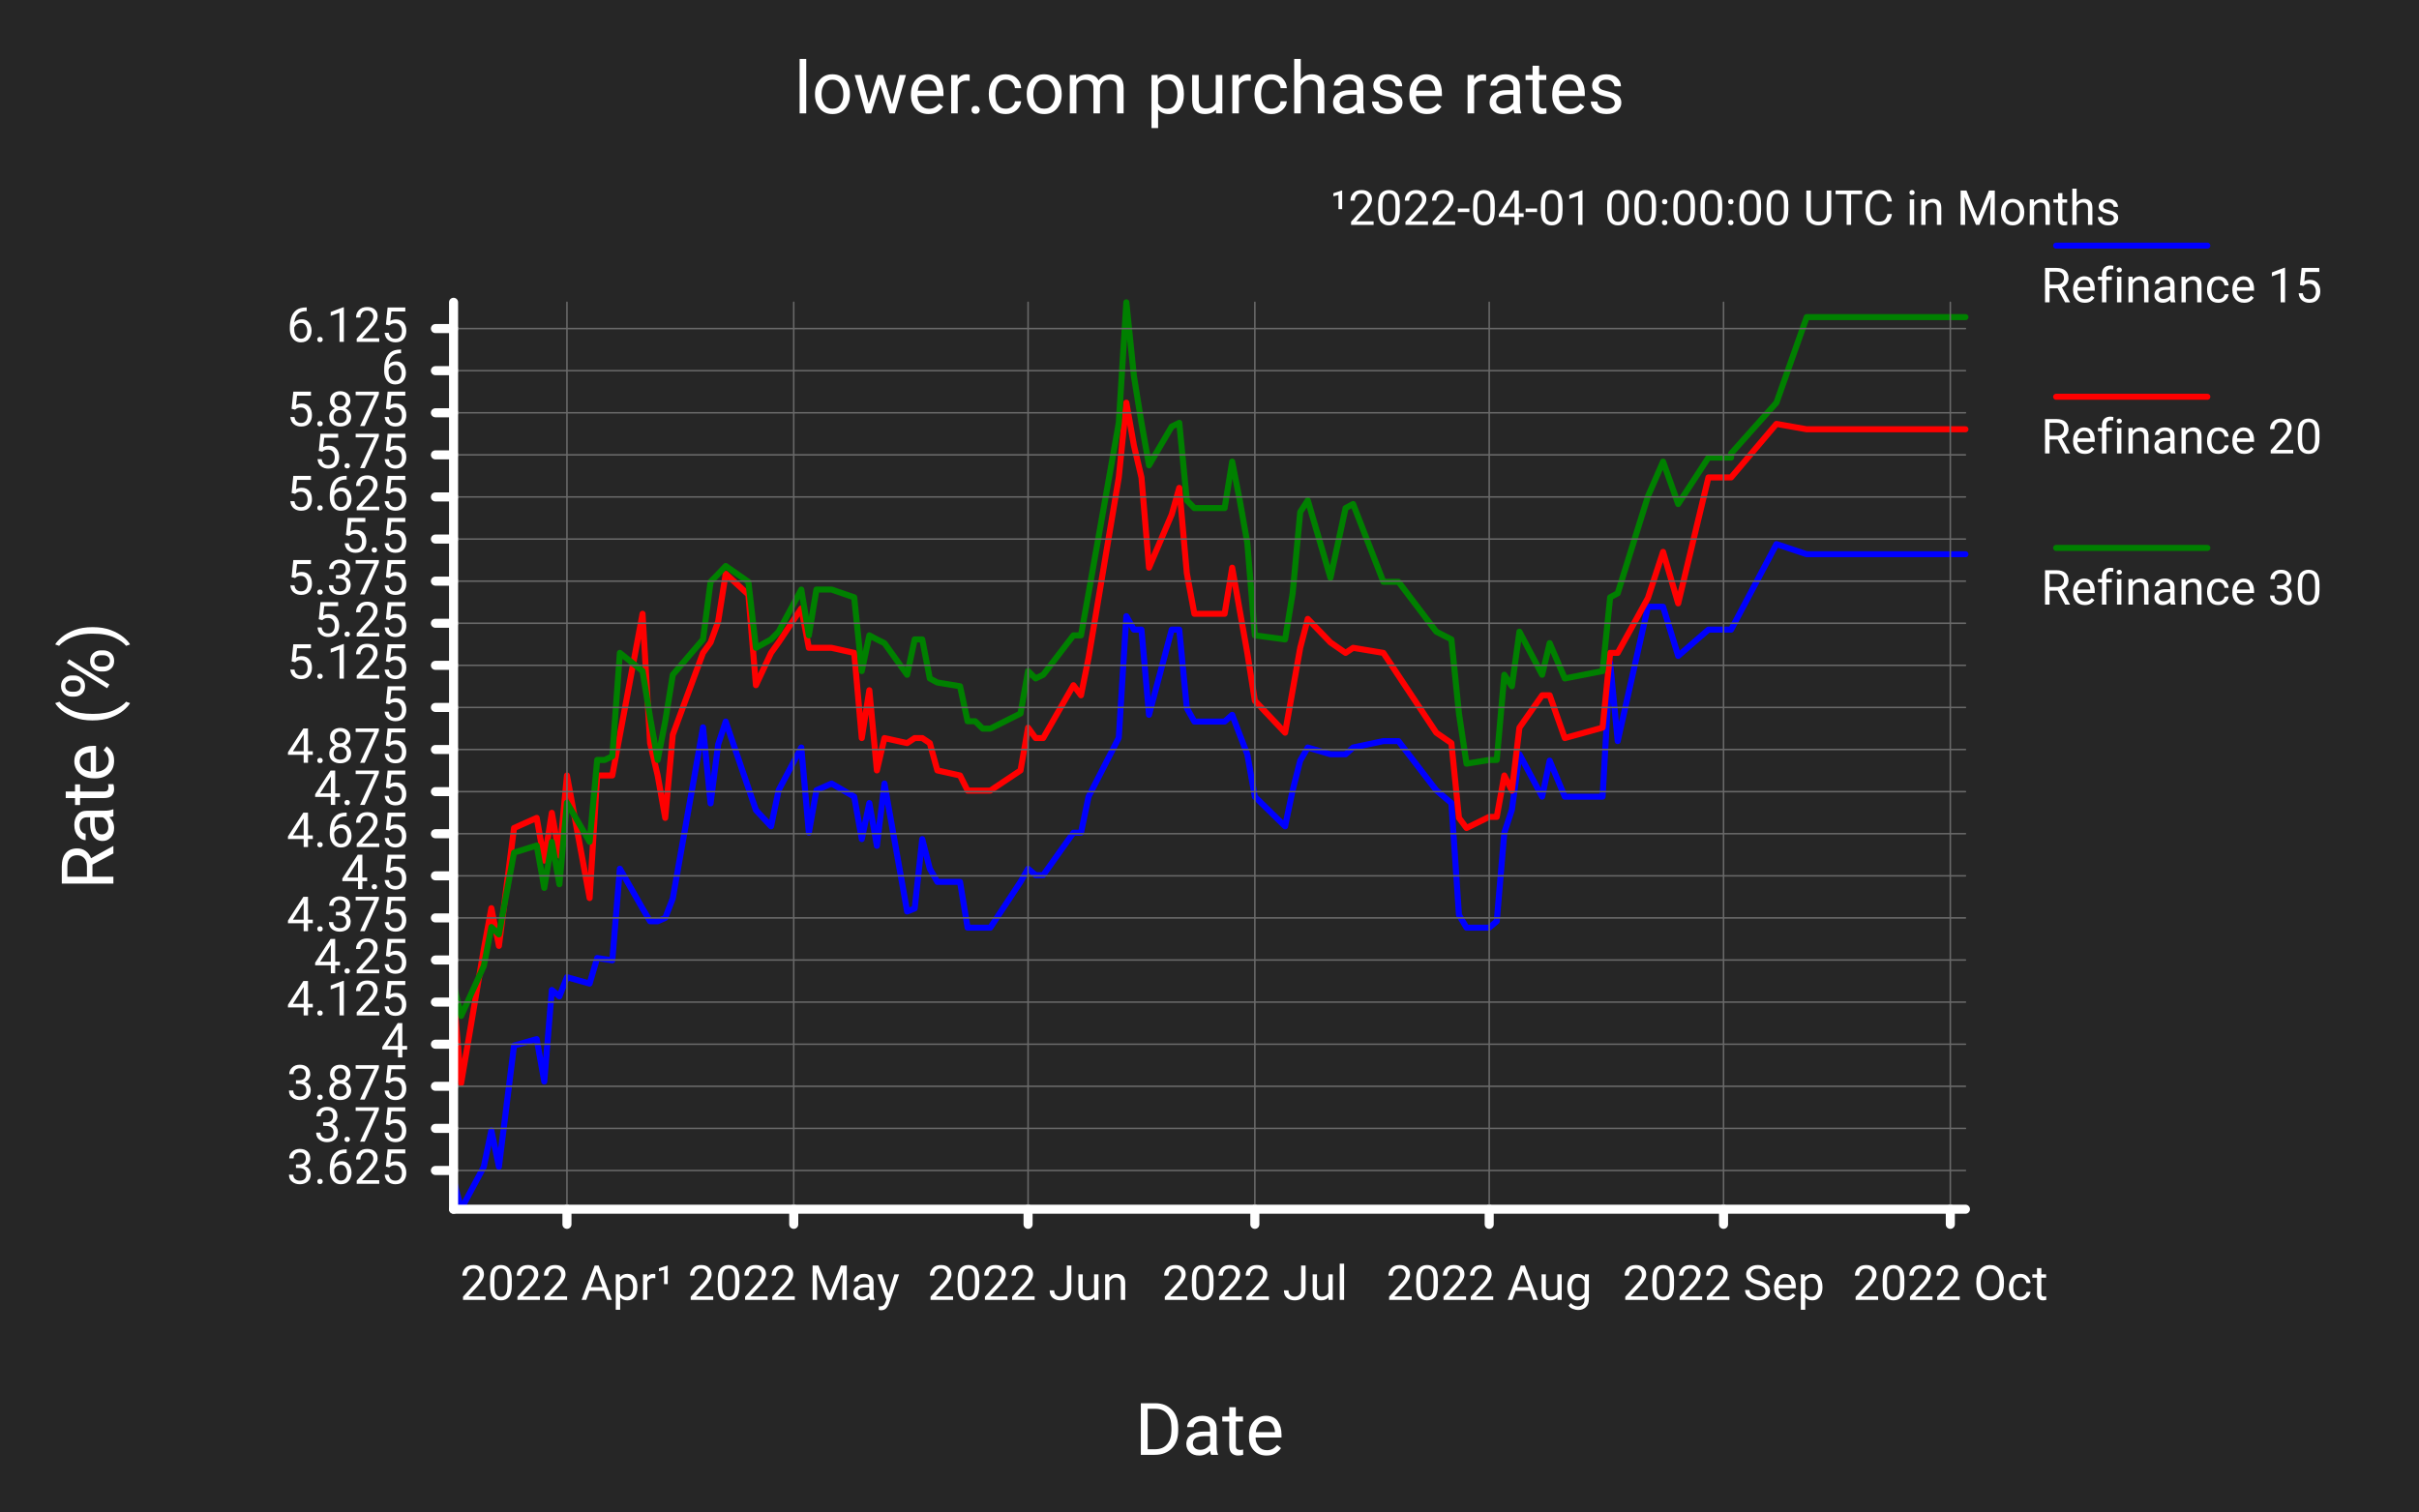
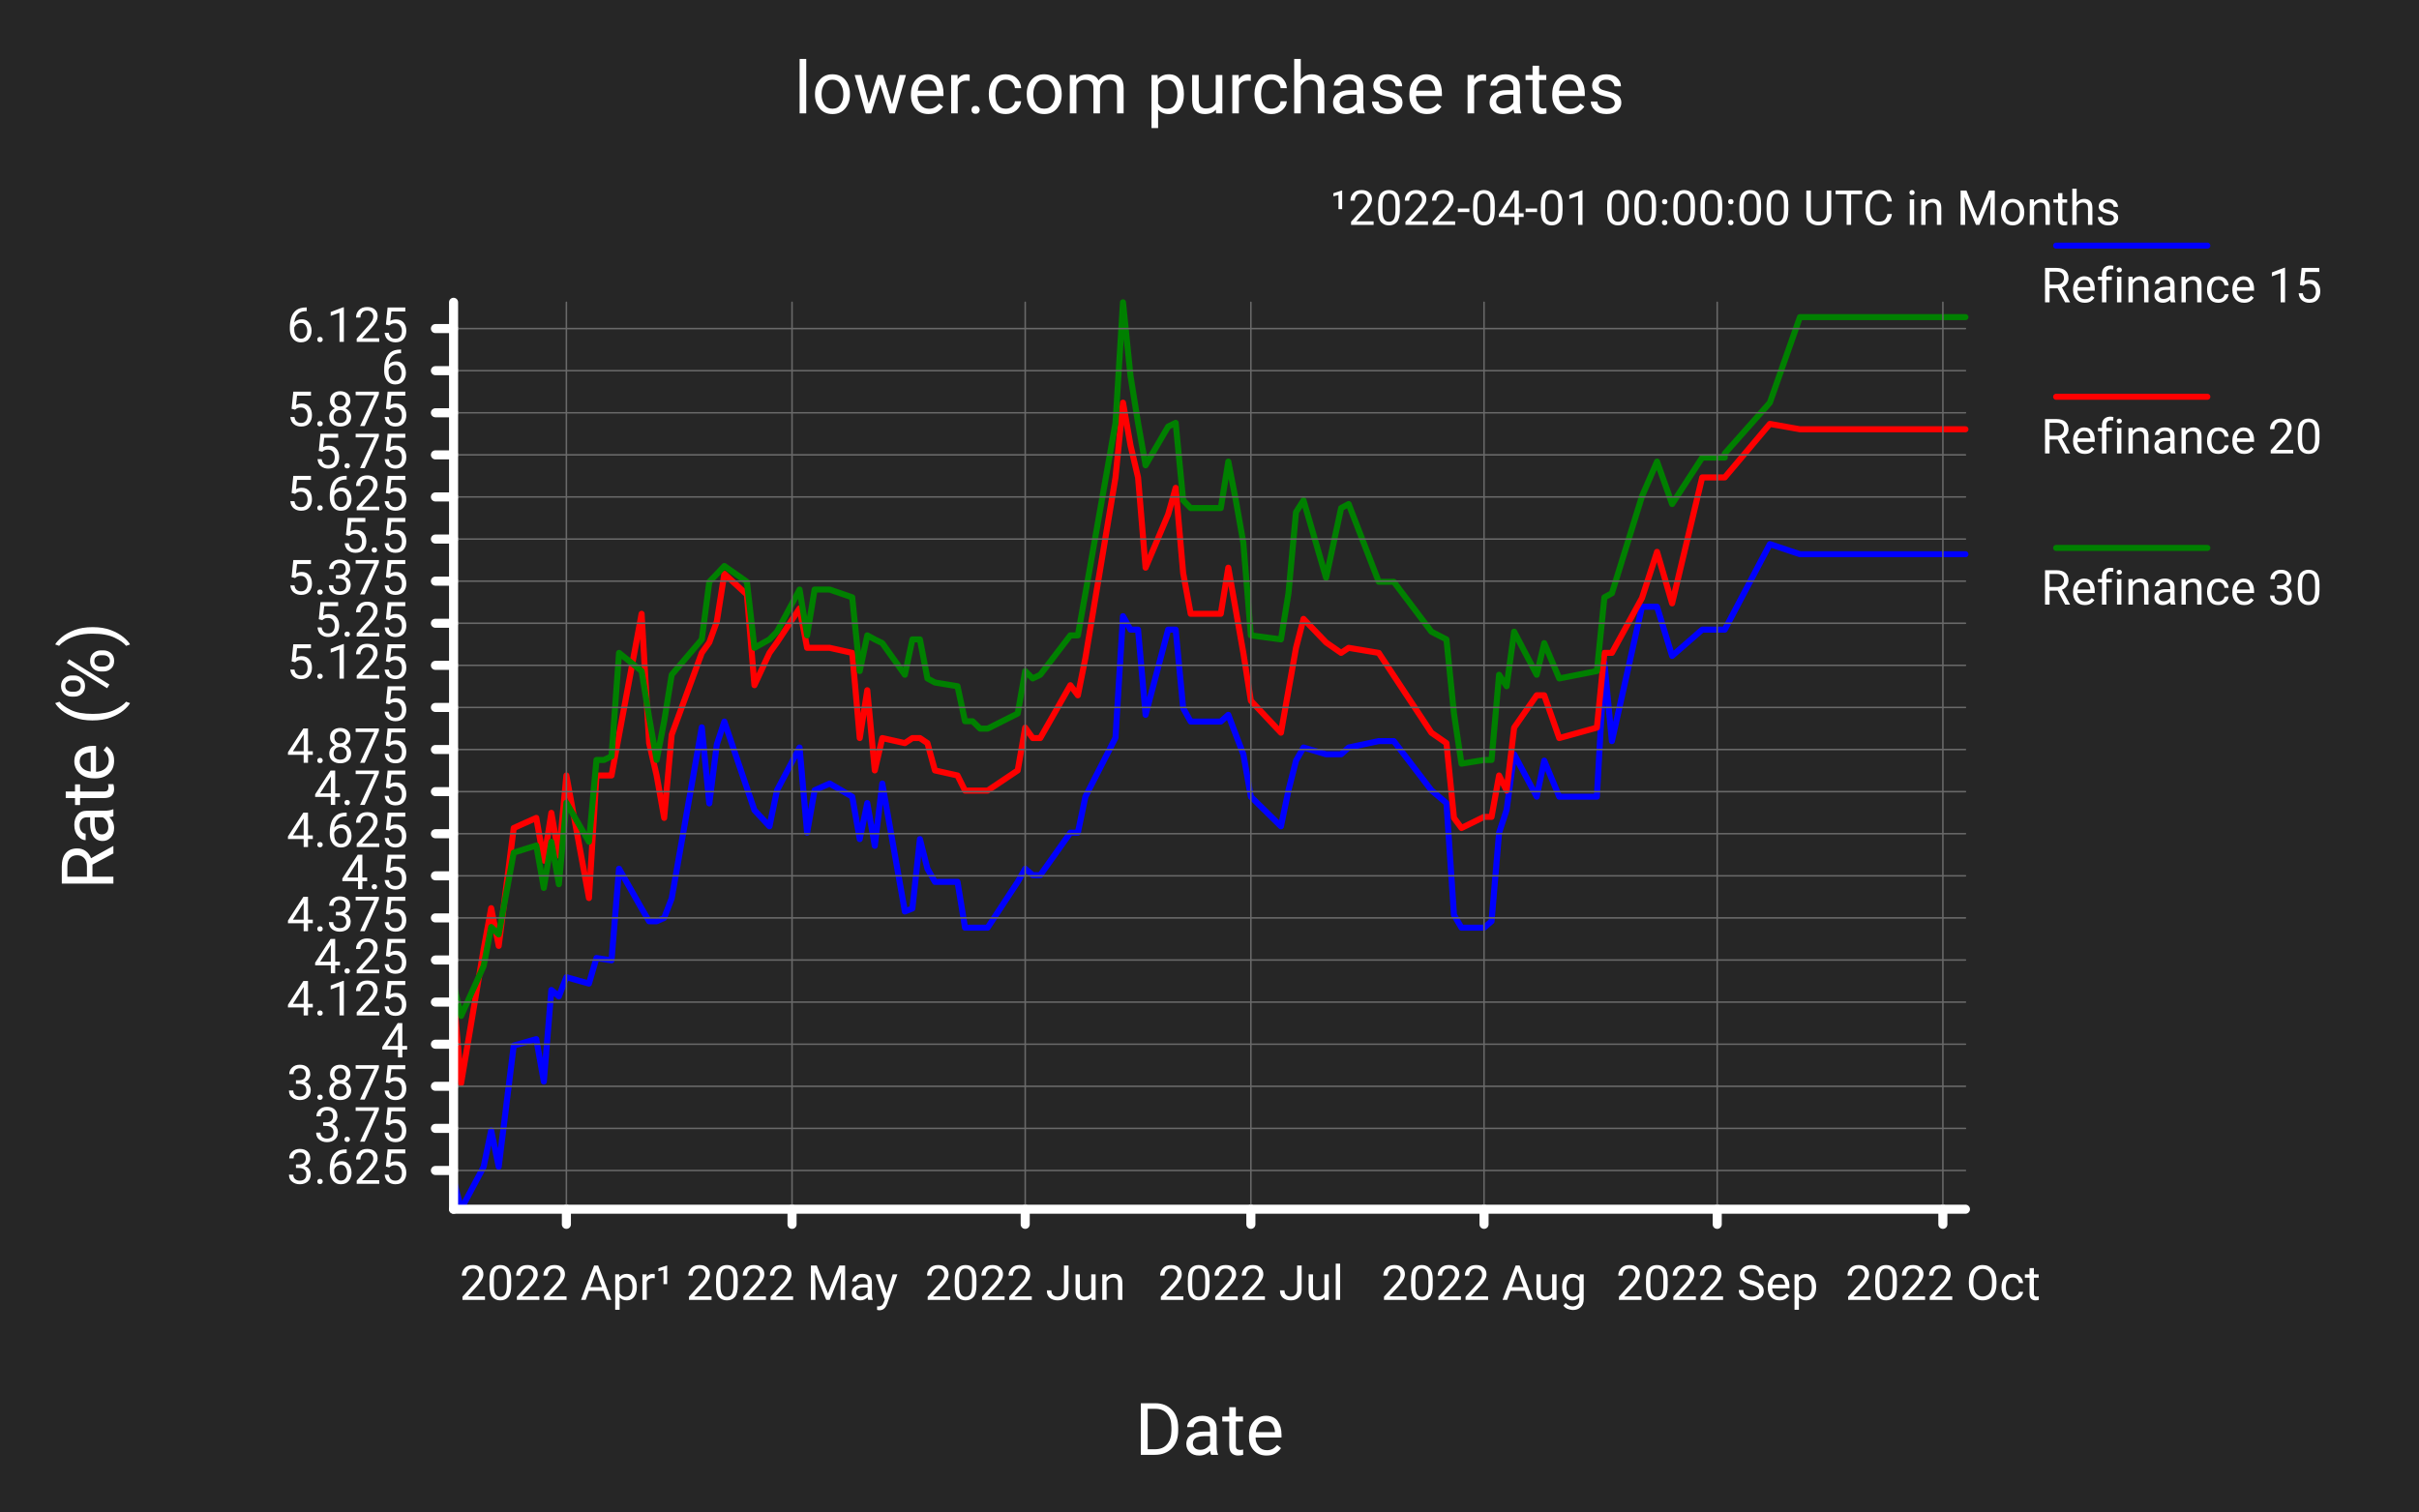
<svg xmlns="http://www.w3.org/2000/svg" class="poloto" width="800" height="500" viewBox="0 0 800 500">
  <style>.poloto{stroke-linecap:round;stroke-linejoin:round;font-family:Roboto,sans-serif;font-size:16px;}.poloto_background{fill:#262626;}.poloto_scatter{stroke-width:7}.poloto_tick_line{stroke:dimgray;stroke-width:0.5}.poloto_line{stroke-width:2}.poloto_text{fill: white;}.poloto_axis_lines{stroke: white;stroke-width:3;fill:none;stroke-dasharray:none}.poloto_title{font-size:24px;dominant-baseline:start;text-anchor:middle;}.poloto_xname{font-size:24px;dominant-baseline:start;text-anchor:middle;}.poloto_yname{font-size:24px;dominant-baseline:start;text-anchor:middle;}.poloto0stroke{stroke:blue;}.poloto1stroke{stroke:red;}.poloto2stroke{stroke:green;}.poloto3stroke{stroke:gold;}.poloto4stroke{stroke:aqua;}.poloto5stroke{stroke:lime;}.poloto6stroke{stroke:orange;}.poloto7stroke{stroke:chocolate;}.poloto0fill{fill:blue;}.poloto1fill{fill:red;}.poloto2fill{fill:green;}.poloto3fill{fill:gold;}.poloto4fill{fill:aqua;}.poloto5fill{fill:lime;}.poloto6fill{fill:orange;}.poloto7fill{fill:chocolate;}</style>
  <circle r="1e5" class="poloto_background" />
  <text class="poloto_text poloto_legend_text" x="675" y="100">Refinance 15</text>
  <line class="poloto_line poloto_legend_icon poloto0stroke poloto0legend" stroke="black" x1="680" x2="730" y1="81.25" y2="81.25" />
-   <path class="poloto_line poloto0stroke" fill="none" stroke="black" d=" M 150.00 390.09 L 152.50 400.00 L 160.00 385.96 L 162.50 373.93 L 165.00 385.96 L 165.00 385.96 L 170.00 345.86 L 177.50 343.74 L 180.00 357.78 L 182.50 327.48 L 185.00 329.60 L 187.50 323.25 L 195.00 325.36 L 197.50 316.90 L 197.50 316.90 L 202.50 317.68 L 205.00 287.37 L 212.50 300.52 L 215.00 304.75 L 217.50 304.75 L 220.00 303.64 L 222.50 297.18 L 232.50 240.59 L 235.00 265.76 L 237.50 246.27 L 240.00 238.69 L 240.00 238.69 L 250.00 267.99 L 255.00 273.34 L 257.50 261.42 L 265.00 247.27 L 267.50 275.45 L 270.00 261.42 L 270.00 261.42 L 275.00 259.19 L 282.50 263.54 L 285.00 277.57 L 285.00 277.57 L 287.50 265.65 L 290.00 279.80 L 292.50 259.19 L 300.00 301.52 L 302.50 300.52 L 305.00 277.57 L 305.00 277.57 L 307.50 287.37 L 310.00 291.72 L 317.50 291.72 L 320.00 306.87 L 322.50 306.87 L 325.00 306.87 L 327.50 306.87 L 337.50 291.72 L 340.00 287.37 L 342.50 289.49 L 345.00 289.49 L 345.00 289.49 L 355.00 275.45 L 357.50 275.45 L 360.00 263.54 L 370.00 244.04 L 372.50 203.82 L 375.00 208.28 L 377.50 208.28 L 380.00 236.46 L 387.50 208.28 L 390.00 208.28 L 392.50 234.24 L 395.00 238.69 L 405.00 238.69 L 407.50 236.46 L 410.00 243.04 L 412.50 249.50 L 415.00 263.54 L 425.00 273.34 L 427.50 261.42 L 430.00 251.62 L 432.50 247.27 L 440.00 249.50 L 445.00 249.50 L 447.50 247.27 L 457.50 245.15 L 457.50 245.15 L 457.50 245.15 L 457.50 245.15 L 457.50 245.15 L 457.50 245.15 L 462.50 245.15 L 462.50 245.15 L 462.50 245.15 L 462.50 245.15 L 462.50 245.15 L 462.50 245.15 L 475.00 261.42 L 480.00 265.65 L 482.50 302.64 L 485.00 306.87 L 492.50 306.87 L 495.00 304.75 L 497.50 275.45 L 500.00 267.88 L 502.50 249.50 L 510.00 263.54 L 510.00 263.54 L 512.50 251.62 L 517.50 263.54 L 517.50 263.54 L 530.00 263.54 L 532.50 219.20 L 535.00 245.15 L 545.00 200.71 L 550.00 200.71 L 550.00 200.71 L 555.00 216.97 L 565.00 208.28 L 565.00 208.28 L 565.00 208.28 L 565.00 208.28 L 565.00 208.28 L 565.00 208.28 L 565.00 208.28 L 565.00 208.28 L 565.00 208.28 L 572.50 208.28 L 587.50 179.99 L 597.50 183.33 L 597.50 183.33 L 605.00 183.33 L 615.00 183.33 L 617.50 183.33 L 617.50 183.33 L 617.50 183.33 L 617.50 183.33 L 617.50 183.33 L 650.00 183.33" />
+   <path class="poloto_line poloto0stroke" fill="none" stroke="black" d=" M 150.00 390.09 L 152.49 400.00 L 159.95 385.96 L 162.44 373.93 L 164.93 385.96 L 164.93 385.96 L 169.90 345.86 L 177.36 343.74 L 179.85 357.78 L 182.34 327.48 L 184.83 329.60 L 187.31 323.25 L 194.78 325.36 L 197.26 316.90 L 197.26 316.90 L 202.24 317.68 L 204.73 287.37 L 212.19 300.52 L 214.68 304.75 L 217.16 304.75 L 219.65 303.64 L 222.14 297.18 L 232.09 240.59 L 234.58 265.76 L 237.06 246.27 L 239.55 238.69 L 239.55 238.69 L 249.50 267.99 L 254.48 273.34 L 256.97 261.42 L 264.43 247.27 L 266.92 275.45 L 269.40 261.42 L 269.40 261.42 L 274.38 259.19 L 281.84 263.54 L 284.33 277.57 L 284.33 277.57 L 286.82 265.65 L 289.30 279.80 L 291.79 259.19 L 299.25 301.52 L 301.74 300.52 L 304.23 277.57 L 304.23 277.57 L 306.72 287.37 L 309.20 291.72 L 316.67 291.72 L 319.15 306.87 L 321.64 306.87 L 324.13 306.87 L 326.62 306.87 L 336.57 291.72 L 339.05 287.37 L 341.54 289.49 L 344.03 289.49 L 344.03 289.49 L 353.98 275.45 L 356.47 275.45 L 358.96 263.54 L 368.91 244.04 L 371.39 203.82 L 373.88 208.28 L 376.37 208.28 L 378.86 236.46 L 386.32 208.28 L 388.81 208.28 L 391.29 234.24 L 393.78 238.69 L 403.73 238.69 L 406.22 236.46 L 408.71 243.04 L 411.19 249.50 L 413.68 263.54 L 423.63 273.34 L 426.12 261.42 L 428.61 251.62 L 431.09 247.27 L 438.56 249.50 L 443.53 249.50 L 446.02 247.27 L 455.97 245.15 L 455.97 245.15 L 455.97 245.15 L 455.97 245.15 L 455.97 245.15 L 455.97 245.15 L 460.95 245.15 L 460.95 245.15 L 460.95 245.15 L 460.95 245.15 L 460.95 245.15 L 460.95 245.15 L 473.38 261.42 L 478.36 265.65 L 480.85 302.64 L 483.33 306.87 L 490.80 306.87 L 493.28 304.75 L 495.77 275.45 L 498.26 267.88 L 500.75 249.50 L 508.21 263.54 L 508.21 263.54 L 510.70 251.62 L 515.67 263.54 L 515.67 263.54 L 528.11 263.54 L 530.60 219.20 L 533.08 245.15 L 543.03 200.71 L 548.01 200.71 L 548.01 200.71 L 552.99 216.97 L 562.94 208.28 L 562.94 208.28 L 562.94 208.28 L 562.94 208.28 L 562.94 208.28 L 562.94 208.28 L 562.94 208.28 L 562.94 208.28 L 562.94 208.28 L 570.40 208.28 L 585.32 179.99 L 595.27 183.33 L 595.27 183.33 L 602.74 183.33 L 612.69 183.33 L 615.17 183.33 L 615.17 183.33 L 615.17 183.33 L 615.17 183.33 L 615.17 183.33 L 647.51 183.33 L 650.00 183.33" />
  <text class="poloto_text poloto_legend_text" x="675" y="150">Refinance 20</text>
  <line class="poloto_line poloto_legend_icon poloto1stroke poloto1legend" stroke="black" x1="680" x2="730" y1="131.25" y2="131.25" />
-   <path class="poloto_line poloto1stroke" fill="none" stroke="black" d=" M 150.00 328.59 L 152.50 358.34 L 160.00 314.00 L 162.50 300.41 L 165.00 312.89 L 165.00 312.89 L 170.00 273.90 L 177.50 270.55 L 180.00 284.70 L 182.50 268.88 L 185.00 283.03 L 187.50 256.52 L 195.00 297.07 L 197.50 256.52 L 197.50 256.52 L 202.50 256.52 L 202.50 256.52 L 212.50 203.04 L 215.00 245.82 L 217.50 256.52 L 220.00 270.55 L 222.50 243.04 L 232.50 215.97 L 235.00 212.51 L 237.50 205.61 L 240.00 189.79 L 247.50 196.70 L 250.00 226.66 L 255.00 215.97 L 257.50 212.51 L 265.00 201.26 L 267.50 214.30 L 270.00 214.30 L 270.00 214.30 L 275.00 214.30 L 282.50 215.97 L 285.00 244.15 L 285.00 244.15 L 287.50 228.33 L 290.00 254.85 L 292.50 244.15 L 300.00 245.82 L 302.50 244.15 L 305.00 244.15 L 305.00 244.15 L 307.50 245.82 L 310.00 254.85 L 317.50 256.52 L 320.00 261.53 L 322.50 261.53 L 325.00 261.53 L 327.50 261.53 L 337.50 254.85 L 340.00 240.70 L 342.50 244.15 L 345.00 244.15 L 345.00 244.15 L 355.00 226.66 L 357.50 230.00 L 360.00 217.64 L 370.00 157.93 L 372.50 133.20 L 375.00 147.34 L 377.50 157.93 L 380.00 187.78 L 387.50 170.18 L 390.00 161.38 L 392.50 189.57 L 395.00 203.04 L 405.00 203.04 L 407.50 187.78 L 410.00 201.93 L 412.50 215.97 L 415.00 231.79 L 425.00 242.37 L 427.50 228.33 L 430.00 214.30 L 432.50 204.72 L 440.00 212.51 L 445.00 215.97 L 447.50 214.30 L 457.50 215.97 L 457.50 215.97 L 457.50 215.97 L 457.50 215.97 L 457.50 215.97 L 457.50 215.97 L 457.50 215.97 L 457.50 215.97 L 457.50 215.97 L 457.50 215.97 L 457.50 215.97 L 457.50 215.97 L 475.00 242.37 L 480.00 245.82 L 482.50 270.55 L 485.00 273.90 L 492.50 270.22 L 495.00 270.22 L 497.50 256.52 L 500.00 261.53 L 502.50 240.70 L 510.00 230.00 L 510.00 230.00 L 512.50 230.00 L 517.50 244.15 L 517.50 244.15 L 530.00 240.70 L 532.50 215.97 L 535.00 215.97 L 545.00 197.81 L 550.00 182.55 L 550.00 182.55 L 555.00 199.59 L 565.00 157.93 L 565.00 157.93 L 565.00 157.93 L 565.00 157.93 L 565.00 157.93 L 565.00 157.93 L 565.00 157.93 L 565.00 157.93 L 565.00 157.93 L 572.50 157.93 L 587.50 140.22 L 597.50 142.00 L 602.50 142.00 L 605.00 142.00 L 605.00 142.00 L 617.50 142.00 L 620.00 142.00 L 620.00 142.00 L 620.00 142.00 L 620.00 142.00 L 650.00 142.00" />
+   <path class="poloto_line poloto1stroke" fill="none" stroke="black" d=" M 150.00 328.59 L 152.49 358.34 L 159.95 314.00 L 162.44 300.41 L 164.93 312.89 L 164.93 312.89 L 169.90 273.90 L 177.36 270.55 L 179.85 284.70 L 182.34 268.88 L 184.83 283.03 L 187.31 256.52 L 194.78 297.07 L 197.26 256.52 L 197.26 256.52 L 202.24 256.52 L 202.24 256.52 L 212.19 203.04 L 214.68 245.82 L 217.16 256.52 L 219.65 270.55 L 222.14 243.04 L 232.09 215.97 L 234.58 212.51 L 237.06 205.61 L 239.55 189.79 L 247.01 196.70 L 249.50 226.66 L 254.48 215.97 L 256.97 212.51 L 264.43 201.26 L 266.92 214.30 L 269.40 214.30 L 269.40 214.30 L 274.38 214.30 L 281.84 215.97 L 284.33 244.15 L 284.33 244.15 L 286.82 228.33 L 289.30 254.85 L 291.79 244.15 L 299.25 245.82 L 301.74 244.15 L 304.23 244.15 L 304.23 244.15 L 306.72 245.82 L 309.20 254.85 L 316.67 256.52 L 319.15 261.53 L 321.64 261.53 L 324.13 261.53 L 326.62 261.53 L 336.57 254.85 L 339.05 240.70 L 341.54 244.15 L 344.03 244.15 L 344.03 244.15 L 353.98 226.66 L 356.47 230.00 L 358.96 217.64 L 368.91 157.93 L 371.39 133.20 L 373.88 147.34 L 376.37 157.93 L 378.86 187.78 L 386.32 170.18 L 388.81 161.38 L 391.29 189.57 L 393.78 203.04 L 403.73 203.04 L 406.22 187.78 L 408.71 201.93 L 411.19 215.97 L 413.68 231.79 L 423.63 242.37 L 426.12 228.33 L 428.61 214.30 L 431.09 204.72 L 438.56 212.51 L 443.53 215.97 L 446.02 214.30 L 455.97 215.97 L 455.97 215.97 L 455.97 215.97 L 455.97 215.97 L 455.97 215.97 L 455.97 215.97 L 455.97 215.97 L 455.97 215.97 L 455.97 215.97 L 455.97 215.97 L 455.97 215.97 L 455.97 215.97 L 473.38 242.37 L 478.36 245.82 L 480.85 270.55 L 483.33 273.90 L 490.80 270.22 L 493.28 270.22 L 495.77 256.52 L 498.26 261.53 L 500.75 240.70 L 508.21 230.00 L 508.21 230.00 L 510.70 230.00 L 515.67 244.15 L 515.67 244.15 L 528.11 240.70 L 530.60 215.97 L 533.08 215.97 L 543.03 197.81 L 548.01 182.55 L 548.01 182.55 L 552.99 199.59 L 562.94 157.93 L 562.94 157.93 L 562.94 157.93 L 562.94 157.93 L 562.94 157.93 L 562.94 157.93 L 562.94 157.93 L 562.94 157.93 L 562.94 157.93 L 570.40 157.93 L 585.32 140.22 L 595.27 142.00 L 600.25 142.00 L 602.74 142.00 L 602.74 142.00 L 615.17 142.00 L 617.66 142.00 L 617.66 142.00 L 617.66 142.00 L 617.66 142.00 L 647.51 142.00 L 650.00 142.00" />
  <text class="poloto_text poloto_legend_text" x="675" y="200">Refinance 30</text>
  <line class="poloto_line poloto_legend_icon poloto2stroke poloto2legend" stroke="black" x1="680" x2="730" y1="181.25" y2="181.25" />
-   <path class="poloto_line poloto2stroke" fill="none" stroke="black" d=" M 150.00 325.47 L 152.50 336.06 L 160.00 319.57 L 162.50 306.65 L 165.00 309.10 L 165.00 309.10 L 170.00 282.03 L 177.50 279.69 L 180.00 293.72 L 182.50 278.46 L 185.00 292.50 L 187.50 265.54 L 195.00 278.46 L 197.50 251.39 L 200.00 251.39 L 202.50 250.17 L 205.00 215.97 L 212.50 221.98 L 215.00 237.36 L 217.50 251.39 L 220.00 238.58 L 222.50 223.21 L 232.50 211.51 L 235.00 192.46 L 237.50 189.90 L 240.00 187.23 L 247.50 192.46 L 250.00 214.30 L 255.00 211.51 L 257.50 208.95 L 265.00 195.02 L 267.50 210.17 L 270.00 195.02 L 270.00 195.02 L 275.00 195.02 L 282.50 197.59 L 285.00 221.98 L 285.00 221.98 L 287.50 210.17 L 290.00 211.51 L 292.50 212.74 L 300.00 223.21 L 302.50 211.51 L 305.00 211.51 L 305.00 211.51 L 307.50 224.43 L 310.00 225.77 L 317.50 227.00 L 320.00 238.58 L 322.50 238.58 L 325.00 241.03 L 327.50 241.03 L 337.50 236.02 L 340.00 221.98 L 342.50 224.43 L 345.00 223.21 L 345.00 223.21 L 355.00 210.17 L 357.50 210.17 L 360.00 196.25 L 370.00 139.88 L 372.50 100.00 L 375.00 124.40 L 377.50 139.88 L 380.00 153.92 L 387.50 141.11 L 390.00 139.88 L 392.50 165.50 L 395.00 168.07 L 405.00 168.07 L 407.50 152.69 L 410.00 165.50 L 412.50 179.54 L 415.00 210.17 L 425.00 211.51 L 427.50 196.25 L 430.00 169.40 L 432.50 165.50 L 440.00 191.13 L 445.00 168.07 L 447.50 166.73 L 457.50 192.46 L 457.50 192.46 L 457.50 192.46 L 457.50 192.46 L 457.50 192.46 L 457.50 192.46 L 462.50 192.46 L 462.50 192.46 L 462.50 192.46 L 462.50 192.46 L 462.50 192.46 L 462.50 192.46 L 475.00 208.95 L 480.00 211.51 L 482.50 236.02 L 485.00 252.62 L 492.50 251.39 L 495.00 251.39 L 497.50 223.21 L 500.00 227.00 L 502.50 208.95 L 510.00 223.21 L 510.00 223.21 L 512.50 212.74 L 517.50 224.43 L 517.50 224.43 L 530.00 221.98 L 532.50 197.59 L 535.00 196.25 L 545.00 164.17 L 550.00 152.69 L 550.00 152.69 L 555.00 166.73 L 565.00 151.36 L 565.00 151.36 L 565.00 151.36 L 565.00 151.36 L 565.00 151.36 L 565.00 151.36 L 565.00 151.36 L 565.00 151.36 L 572.50 151.36 L 572.50 150.02 L 587.50 133.20 L 597.50 104.90 L 597.50 104.90 L 605.00 104.90 L 605.00 104.90 L 617.50 104.90 L 620.00 104.90 L 620.00 104.90 L 620.00 104.90 L 620.00 104.90 L 650.00 104.90" />
+   <path class="poloto_line poloto2stroke" fill="none" stroke="black" d=" M 150.00 325.47 L 152.49 336.06 L 159.95 319.57 L 162.44 306.65 L 164.93 309.10 L 164.93 309.10 L 169.90 282.03 L 177.36 279.69 L 179.85 293.72 L 182.34 278.46 L 184.83 292.50 L 187.31 265.54 L 194.78 278.46 L 197.26 251.39 L 199.75 251.39 L 202.24 250.17 L 204.73 215.97 L 212.19 221.98 L 214.68 237.36 L 217.16 251.39 L 219.65 238.58 L 222.14 223.21 L 232.09 211.51 L 234.58 192.46 L 237.06 189.90 L 239.55 187.23 L 247.01 192.46 L 249.50 214.30 L 254.48 211.51 L 256.97 208.95 L 264.43 195.02 L 266.92 210.17 L 269.40 195.02 L 269.40 195.02 L 274.38 195.02 L 281.84 197.59 L 284.33 221.98 L 284.33 221.98 L 286.82 210.17 L 289.30 211.51 L 291.79 212.74 L 299.25 223.21 L 301.74 211.51 L 304.23 211.51 L 304.23 211.51 L 306.72 224.43 L 309.20 225.77 L 316.67 227.00 L 319.15 238.58 L 321.64 238.58 L 324.13 241.03 L 326.62 241.03 L 336.57 236.02 L 339.05 221.98 L 341.54 224.43 L 344.03 223.21 L 344.03 223.21 L 353.98 210.17 L 356.47 210.17 L 358.96 196.25 L 368.91 139.88 L 371.39 100.00 L 373.88 124.40 L 376.37 139.88 L 378.86 153.92 L 386.32 141.11 L 388.81 139.88 L 391.29 165.50 L 393.78 168.07 L 403.73 168.07 L 406.22 152.69 L 408.71 165.50 L 411.19 179.54 L 413.68 210.17 L 423.63 211.51 L 426.12 196.25 L 428.61 169.40 L 431.09 165.50 L 438.56 191.13 L 443.53 168.07 L 446.02 166.73 L 455.97 192.46 L 455.97 192.46 L 455.97 192.46 L 455.97 192.46 L 455.97 192.46 L 455.97 192.46 L 460.95 192.46 L 460.95 192.46 L 460.95 192.46 L 460.95 192.46 L 460.95 192.46 L 460.95 192.46 L 473.38 208.95 L 478.36 211.51 L 480.85 236.02 L 483.33 252.62 L 490.80 251.39 L 493.28 251.39 L 495.77 223.21 L 498.26 227.00 L 500.75 208.95 L 508.21 223.21 L 508.21 223.21 L 510.70 212.74 L 515.67 224.43 L 515.67 224.43 L 528.11 221.98 L 530.60 197.59 L 533.08 196.25 L 543.03 164.17 L 548.01 152.69 L 548.01 152.69 L 552.99 166.73 L 562.94 151.36 L 562.94 151.36 L 562.94 151.36 L 562.94 151.36 L 562.94 151.36 L 562.94 151.36 L 562.94 151.36 L 562.94 151.36 L 570.40 151.36 L 570.40 150.02 L 585.32 133.20 L 595.27 104.90 L 595.27 104.90 L 602.74 104.90 L 602.74 104.90 L 615.17 104.90 L 617.66 104.90 L 617.66 104.90 L 617.66 104.90 L 617.66 104.90 L 647.51 104.90 L 650.00 104.90" />
  <text class="poloto_labels poloto_text poloto_title" x="400" y="37.5">lower.com purchase rates</text>
  <text class="poloto_labels poloto_text poloto_xname" x="400" y="481.25">Date</text>
  <text class="poloto_labels poloto_text poloto_yname" transform="rotate(-90,37.5,250)" x="37.5" y="250">Rate (%)</text>
  <text class="poloto_tick_labels poloto_text" dominant-baseline="middle" text-anchor="start" x="150" y="70" />
  <line class="poloto_axis_lines" stroke="black" x1="150" x2="144" y1="387.189" y2="387.189" />
  <line class="poloto_tick_line" stroke="black" x1="150" x2="650" y1="387.189" y2="387.189" />
  <text class="poloto_tick_labels poloto_text" dominant-baseline="middle" text-anchor="end" x="135" y="387.189">3.625</text>
  <line class="poloto_axis_lines" stroke="black" x1="150" x2="144" y1="373.264" y2="373.264" />
  <line class="poloto_tick_line" stroke="black" x1="150" x2="650" y1="373.264" y2="373.264" />
  <text class="poloto_tick_labels poloto_text" dominant-baseline="middle" text-anchor="end" x="135" y="373.264">3.75</text>
  <line class="poloto_axis_lines" stroke="black" x1="150" x2="144" y1="359.339" y2="359.339" />
  <line class="poloto_tick_line" stroke="black" x1="150" x2="650" y1="359.339" y2="359.339" />
  <text class="poloto_tick_labels poloto_text" dominant-baseline="middle" text-anchor="end" x="135" y="359.339">3.875</text>
  <line class="poloto_axis_lines" stroke="black" x1="150" x2="144" y1="345.414" y2="345.414" />
  <line class="poloto_tick_line" stroke="black" x1="150" x2="650" y1="345.414" y2="345.414" />
  <text class="poloto_tick_labels poloto_text" dominant-baseline="middle" text-anchor="end" x="135" y="345.414">4</text>
  <line class="poloto_axis_lines" stroke="black" x1="150" x2="144" y1="331.489" y2="331.489" />
  <line class="poloto_tick_line" stroke="black" x1="150" x2="650" y1="331.489" y2="331.489" />
  <text class="poloto_tick_labels poloto_text" dominant-baseline="middle" text-anchor="end" x="135" y="331.489">4.125</text>
  <line class="poloto_axis_lines" stroke="black" x1="150" x2="144" y1="317.564" y2="317.564" />
  <line class="poloto_tick_line" stroke="black" x1="150" x2="650" y1="317.564" y2="317.564" />
  <text class="poloto_tick_labels poloto_text" dominant-baseline="middle" text-anchor="end" x="135" y="317.564">4.25</text>
  <line class="poloto_axis_lines" stroke="black" x1="150" x2="144" y1="303.639" y2="303.639" />
  <line class="poloto_tick_line" stroke="black" x1="150" x2="650" y1="303.639" y2="303.639" />
  <text class="poloto_tick_labels poloto_text" dominant-baseline="middle" text-anchor="end" x="135" y="303.639">4.375</text>
  <line class="poloto_axis_lines" stroke="black" x1="150" x2="144" y1="289.714" y2="289.714" />
  <line class="poloto_tick_line" stroke="black" x1="150" x2="650" y1="289.714" y2="289.714" />
  <text class="poloto_tick_labels poloto_text" dominant-baseline="middle" text-anchor="end" x="135" y="289.714">4.5</text>
  <line class="poloto_axis_lines" stroke="black" x1="150" x2="144" y1="275.789" y2="275.789" />
  <line class="poloto_tick_line" stroke="black" x1="150" x2="650" y1="275.789" y2="275.789" />
  <text class="poloto_tick_labels poloto_text" dominant-baseline="middle" text-anchor="end" x="135" y="275.789">4.625</text>
  <line class="poloto_axis_lines" stroke="black" x1="150" x2="144" y1="261.864" y2="261.864" />
  <line class="poloto_tick_line" stroke="black" x1="150" x2="650" y1="261.864" y2="261.864" />
  <text class="poloto_tick_labels poloto_text" dominant-baseline="middle" text-anchor="end" x="135" y="261.864">4.75</text>
  <line class="poloto_axis_lines" stroke="black" x1="150" x2="144" y1="247.939" y2="247.939" />
  <line class="poloto_tick_line" stroke="black" x1="150" x2="650" y1="247.939" y2="247.939" />
  <text class="poloto_tick_labels poloto_text" dominant-baseline="middle" text-anchor="end" x="135" y="247.939">4.875</text>
  <line class="poloto_axis_lines" stroke="black" x1="150" x2="144" y1="234.014" y2="234.014" />
  <line class="poloto_tick_line" stroke="black" x1="150" x2="650" y1="234.014" y2="234.014" />
  <text class="poloto_tick_labels poloto_text" dominant-baseline="middle" text-anchor="end" x="135" y="234.014">5</text>
  <line class="poloto_axis_lines" stroke="black" x1="150" x2="144" y1="220.089" y2="220.089" />
  <line class="poloto_tick_line" stroke="black" x1="150" x2="650" y1="220.089" y2="220.089" />
  <text class="poloto_tick_labels poloto_text" dominant-baseline="middle" text-anchor="end" x="135" y="220.089">5.125</text>
  <line class="poloto_axis_lines" stroke="black" x1="150" x2="144" y1="206.164" y2="206.164" />
  <line class="poloto_tick_line" stroke="black" x1="150" x2="650" y1="206.164" y2="206.164" />
  <text class="poloto_tick_labels poloto_text" dominant-baseline="middle" text-anchor="end" x="135" y="206.164">5.25</text>
  <line class="poloto_axis_lines" stroke="black" x1="150" x2="144" y1="192.239" y2="192.239" />
  <line class="poloto_tick_line" stroke="black" x1="150" x2="650" y1="192.239" y2="192.239" />
  <text class="poloto_tick_labels poloto_text" dominant-baseline="middle" text-anchor="end" x="135" y="192.239">5.375</text>
  <line class="poloto_axis_lines" stroke="black" x1="150" x2="144" y1="178.314" y2="178.314" />
  <line class="poloto_tick_line" stroke="black" x1="150" x2="650" y1="178.314" y2="178.314" />
  <text class="poloto_tick_labels poloto_text" dominant-baseline="middle" text-anchor="end" x="135" y="178.314">5.5</text>
  <line class="poloto_axis_lines" stroke="black" x1="150" x2="144" y1="164.389" y2="164.389" />
  <line class="poloto_tick_line" stroke="black" x1="150" x2="650" y1="164.389" y2="164.389" />
  <text class="poloto_tick_labels poloto_text" dominant-baseline="middle" text-anchor="end" x="135" y="164.389">5.625</text>
  <line class="poloto_axis_lines" stroke="black" x1="150" x2="144" y1="150.464" y2="150.464" />
  <line class="poloto_tick_line" stroke="black" x1="150" x2="650" y1="150.464" y2="150.464" />
  <text class="poloto_tick_labels poloto_text" dominant-baseline="middle" text-anchor="end" x="135" y="150.464">5.75</text>
  <line class="poloto_axis_lines" stroke="black" x1="150" x2="144" y1="136.539" y2="136.539" />
  <line class="poloto_tick_line" stroke="black" x1="150" x2="650" y1="136.539" y2="136.539" />
  <text class="poloto_tick_labels poloto_text" dominant-baseline="middle" text-anchor="end" x="135" y="136.539">5.875</text>
  <line class="poloto_axis_lines" stroke="black" x1="150" x2="144" y1="122.614" y2="122.614" />
  <line class="poloto_tick_line" stroke="black" x1="150" x2="650" y1="122.614" y2="122.614" />
  <text class="poloto_tick_labels poloto_text" dominant-baseline="middle" text-anchor="end" x="135" y="122.614">6</text>
  <line class="poloto_axis_lines" stroke="black" x1="150" x2="144" y1="108.689" y2="108.689" />
  <line class="poloto_tick_line" stroke="black" x1="150" x2="650" y1="108.689" y2="108.689" />
  <text class="poloto_tick_labels poloto_text" dominant-baseline="middle" text-anchor="end" x="135" y="108.689">6.125</text>
  <text class="poloto_tick_labels poloto_text" dominant-baseline="middle" text-anchor="start" x="440" y="70">¹2022-04-01 00:00:00 UTC in Months</text>
-   <line class="poloto_axis_lines" stroke="black" x1="187.5" x2="187.5" y1="400" y2="405" />
-   <line class="poloto_tick_line" stroke="black" x1="187.5" x2="187.5" y1="400" y2="100" />
-   <text class="poloto_tick_labels poloto_text" dominant-baseline="start" text-anchor="middle" x="187.5" y="430">2022 Apr¹</text>
-   <line class="poloto_axis_lines" stroke="black" x1="262.5" x2="262.5" y1="400" y2="405" />
-   <line class="poloto_tick_line" stroke="black" x1="262.5" x2="262.5" y1="400" y2="100" />
-   <text class="poloto_tick_labels poloto_text" dominant-baseline="start" text-anchor="middle" x="262.5" y="430">2022 May</text>
-   <line class="poloto_axis_lines" stroke="black" x1="340" x2="340" y1="400" y2="405" />
-   <line class="poloto_tick_line" stroke="black" x1="340" x2="340" y1="400" y2="100" />
-   <text class="poloto_tick_labels poloto_text" dominant-baseline="start" text-anchor="middle" x="340" y="430">2022 Jun</text>
-   <line class="poloto_axis_lines" stroke="black" x1="415" x2="415" y1="400" y2="405" />
-   <line class="poloto_tick_line" stroke="black" x1="415" x2="415" y1="400" y2="100" />
-   <text class="poloto_tick_labels poloto_text" dominant-baseline="start" text-anchor="middle" x="415" y="430">2022 Jul</text>
-   <line class="poloto_axis_lines" stroke="black" x1="492.5" x2="492.5" y1="400" y2="405" />
-   <line class="poloto_tick_line" stroke="black" x1="492.5" x2="492.5" y1="400" y2="100" />
-   <text class="poloto_tick_labels poloto_text" dominant-baseline="start" text-anchor="middle" x="492.5" y="430">2022 Aug</text>
-   <line class="poloto_axis_lines" stroke="black" x1="570" x2="570" y1="400" y2="405" />
-   <line class="poloto_tick_line" stroke="black" x1="570" x2="570" y1="400" y2="100" />
-   <text class="poloto_tick_labels poloto_text" dominant-baseline="start" text-anchor="middle" x="570" y="430">2022 Sep</text>
-   <line class="poloto_axis_lines" stroke="black" x1="645" x2="645" y1="400" y2="405" />
-   <line class="poloto_tick_line" stroke="black" x1="645" x2="645" y1="400" y2="100" />
-   <text class="poloto_tick_labels poloto_text" dominant-baseline="start" text-anchor="middle" x="645" y="430">2022 Oct</text>
+   <line class="poloto_axis_lines" stroke="black" x1="187.313" x2="187.313" y1="400" y2="405" />
+   <line class="poloto_tick_line" stroke="black" x1="187.313" x2="187.313" y1="400" y2="100" />
+   <text class="poloto_tick_labels poloto_text" dominant-baseline="start" text-anchor="middle" x="187.313" y="430">2022 Apr¹</text>
+   <line class="poloto_axis_lines" stroke="black" x1="261.94" x2="261.94" y1="400" y2="405" />
+   <line class="poloto_tick_line" stroke="black" x1="261.94" x2="261.94" y1="400" y2="100" />
+   <text class="poloto_tick_labels poloto_text" dominant-baseline="start" text-anchor="middle" x="261.94" y="430">2022 May</text>
+   <line class="poloto_axis_lines" stroke="black" x1="339.055" x2="339.055" y1="400" y2="405" />
+   <line class="poloto_tick_line" stroke="black" x1="339.055" x2="339.055" y1="400" y2="100" />
+   <text class="poloto_tick_labels poloto_text" dominant-baseline="start" text-anchor="middle" x="339.055" y="430">2022 Jun</text>
+   <line class="poloto_axis_lines" stroke="black" x1="413.682" x2="413.682" y1="400" y2="405" />
+   <line class="poloto_tick_line" stroke="black" x1="413.682" x2="413.682" y1="400" y2="100" />
+   <text class="poloto_tick_labels poloto_text" dominant-baseline="start" text-anchor="middle" x="413.682" y="430">2022 Jul</text>
+   <line class="poloto_axis_lines" stroke="black" x1="490.796" x2="490.796" y1="400" y2="405" />
+   <line class="poloto_tick_line" stroke="black" x1="490.796" x2="490.796" y1="400" y2="100" />
+   <text class="poloto_tick_labels poloto_text" dominant-baseline="start" text-anchor="middle" x="490.796" y="430">2022 Aug</text>
+   <line class="poloto_axis_lines" stroke="black" x1="567.91" x2="567.91" y1="400" y2="405" />
+   <line class="poloto_tick_line" stroke="black" x1="567.91" x2="567.91" y1="400" y2="100" />
+   <text class="poloto_tick_labels poloto_text" dominant-baseline="start" text-anchor="middle" x="567.91" y="430">2022 Sep</text>
+   <line class="poloto_axis_lines" stroke="black" x1="642.537" x2="642.537" y1="400" y2="405" />
+   <line class="poloto_tick_line" stroke="black" x1="642.537" x2="642.537" y1="400" y2="100" />
+   <text class="poloto_tick_labels poloto_text" dominant-baseline="start" text-anchor="middle" x="642.537" y="430">2022 Oct</text>
  <path stroke="black" fill="none" class="poloto_axis_lines" d=" M 150 400 L 650 400" />
  <path stroke="black" fill="none" class="poloto_axis_lines" d=" M 150 400 L 150 100" />
</svg>
